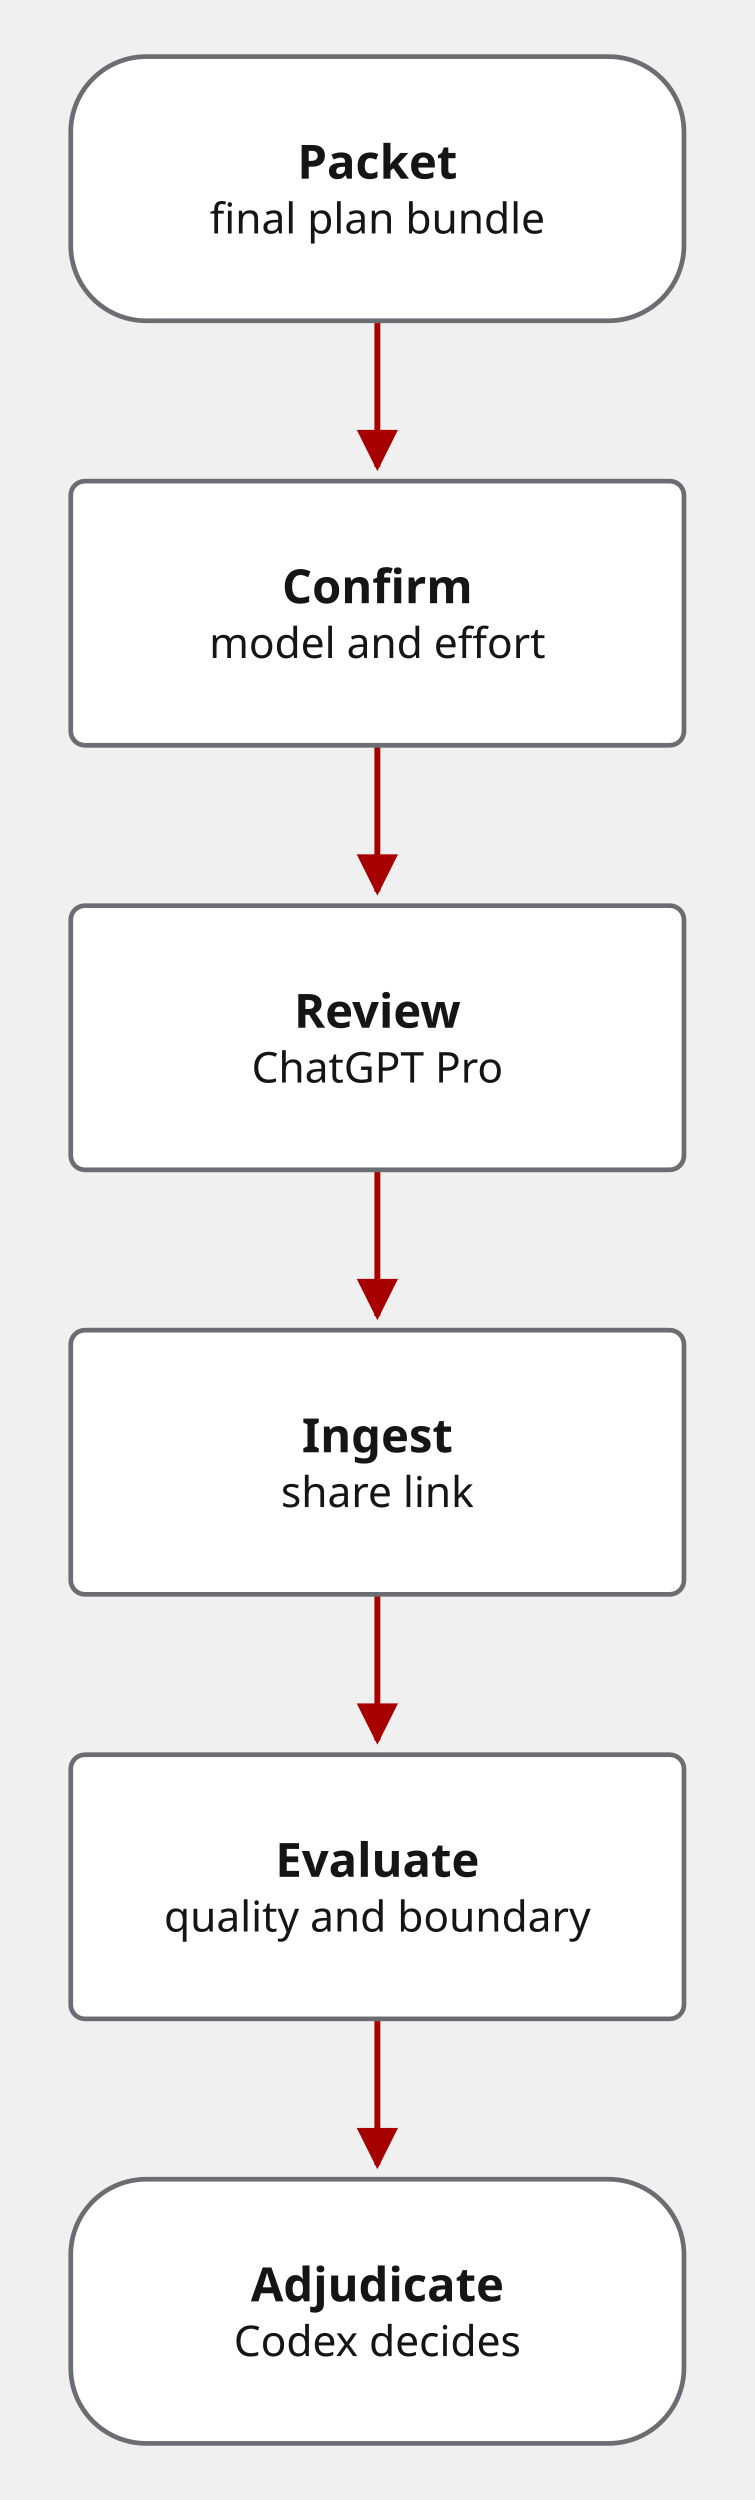
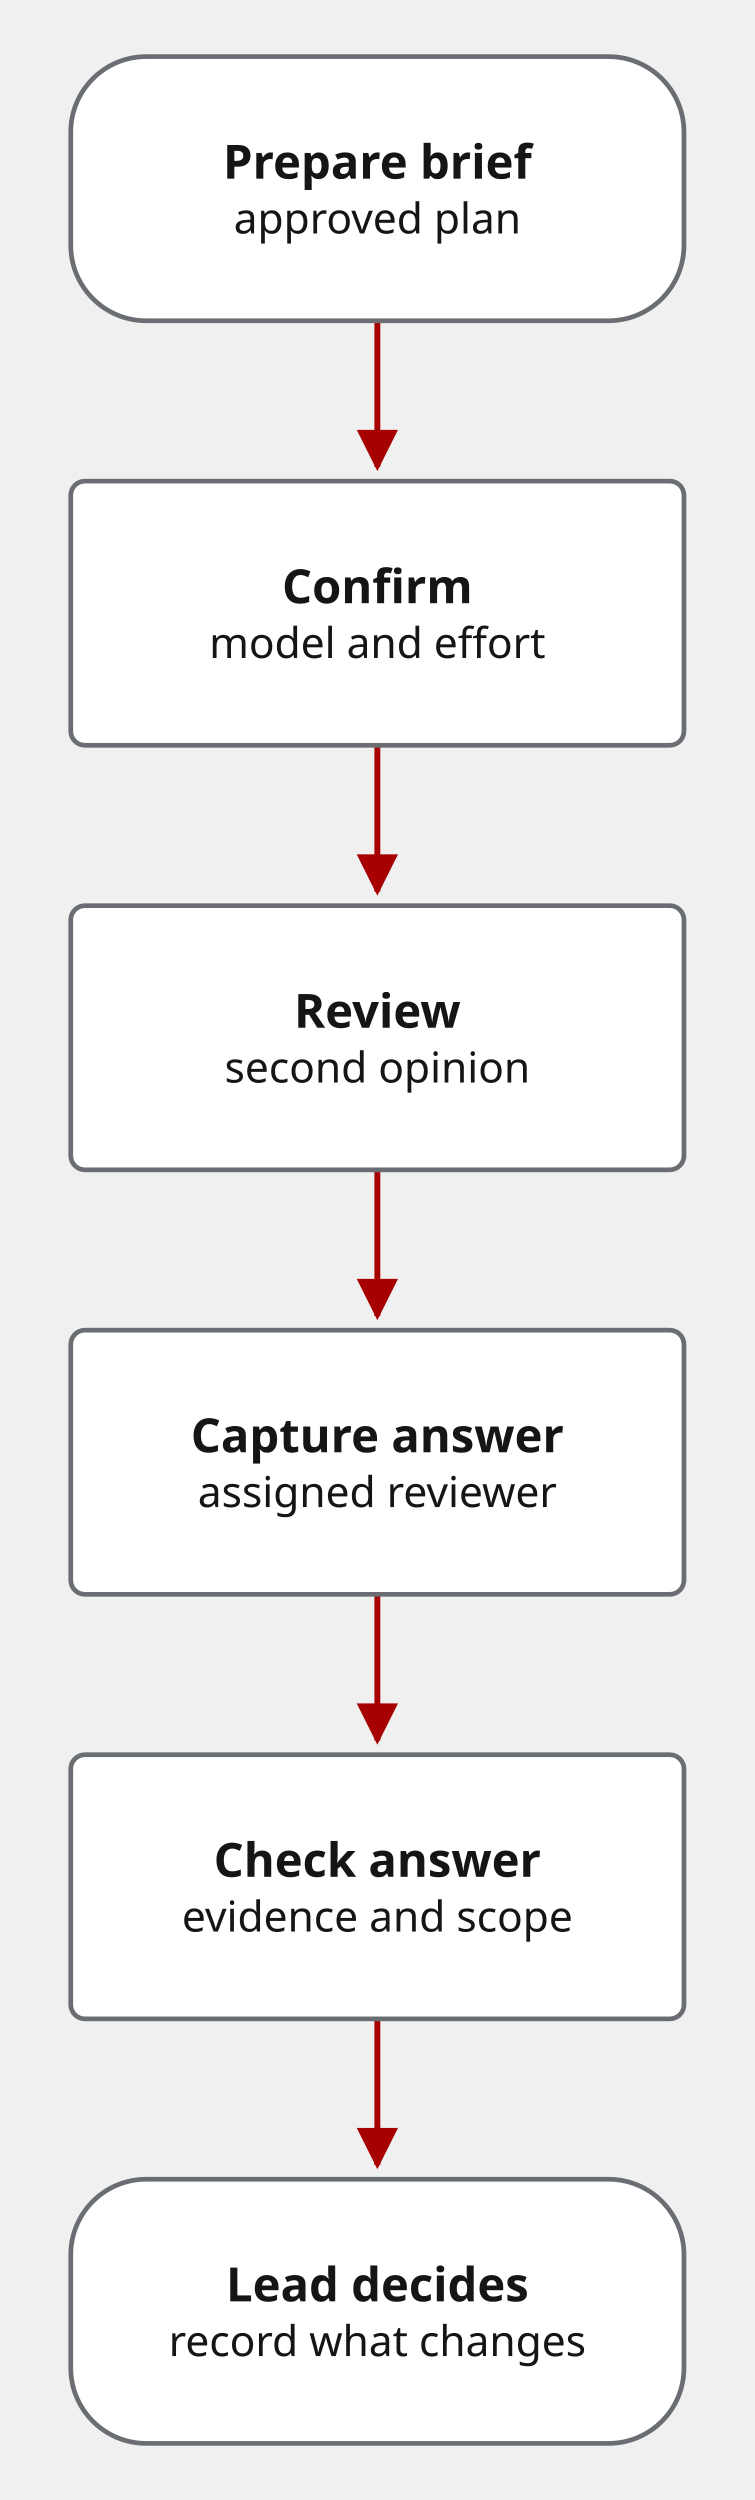
<svg xmlns="http://www.w3.org/2000/svg" width="320" height="1060" viewBox="0 0 320 1060" role="img" aria-labelledby="title desc" font-family="system-ui, sans-serif" fill="#151515">
+   <style id="diagram-theme">
+   /* Inherited color-scheme also follows an explicit page selection. */
+   @media (prefers-color-scheme: dark) {
+     [fill="#151515"] { fill: #edf2f9; }
+     [stroke="#151515"] { stroke: #edf2f9; }
+     [fill="#fff"] { fill: #1b2d44; }
+     [stroke="#fff"] { stroke: #111923; }
+     [fill="#6a6e73"] { fill: #8b9db4; }
+     [stroke="#6a6e73"] { stroke: #8b9db4; }
+     [fill="#fff4e5"] { fill: #332a1c; }
+     [stroke="#fff4e5"] { stroke: #332a1c; }
+     [fill="#8f5200"] { fill: #efb46f; }
+     [stroke="#8f5200"] { stroke: #efb46f; }
+     [fill="#a60000"] { fill: #ff8795; }
+     [stroke="#a60000"] { stroke: #ff8795; }
+     [fill="#760000"] { fill: #ffb1ba; }
+     [stroke="#760000"] { stroke: #ffb1ba; }
+   }
+ </style>
  <defs>
    <marker id="arrow" viewBox="0 0 10 10" refX="9" refY="5" markerWidth="7" markerHeight="7" orient="auto-start-reverse">
      <path d="M 0 0 L 10 5 L 0 10 z" fill="#a60000" />
    </marker>
  </defs>
  <path data-from="0" data-to="1" d="M 160,136 V 198" fill="none" stroke="#a60000" stroke-width="2.5" stroke-linejoin="round" marker-end="url(#arrow)" />
  <path data-from="1" data-to="2" d="M 160,316 V 378" fill="none" stroke="#a60000" stroke-width="2.5" stroke-linejoin="round" marker-end="url(#arrow)" />
  <path data-from="2" data-to="3" d="M 160,496 V 558" fill="none" stroke="#a60000" stroke-width="2.5" stroke-linejoin="round" marker-end="url(#arrow)" />
  <path data-from="3" data-to="4" d="M 160,676 V 738" fill="none" stroke="#a60000" stroke-width="2.5" stroke-linejoin="round" marker-end="url(#arrow)" />
  <path data-from="4" data-to="5" d="M 160,856 V 918" fill="none" stroke="#a60000" stroke-width="2.5" stroke-linejoin="round" marker-end="url(#arrow)" />
  <g data-node="0" data-x="160" data-y="80" data-width="260" data-height="112">
    <rect x="30.0" y="24.0" width="260" height="112" rx="32" fill="#fff" stroke="#6a6e73" stroke-width="2" />
-     <text x="160" y="68" text-anchor="middle" dominant-baseline="central" font-size="20" font-weight="600">Packet</text>
-     <text x="160" y="92" text-anchor="middle" dominant-baseline="central" font-size="18" font-weight="400">final plan bundle</text>
+     <text x="160" y="68" text-anchor="middle" dominant-baseline="central" font-size="20" font-weight="600">Prepare brief</text>
+     <text x="160" y="92" text-anchor="middle" dominant-baseline="central" font-size="18" font-weight="400">approved plan</text>
  </g>
  <g data-node="1" data-x="160" data-y="260" data-width="260" data-height="112">
    <rect x="30.0" y="204.0" width="260" height="112" rx="6" fill="#fff" stroke="#6a6e73" stroke-width="2" />
    <text x="160" y="248" text-anchor="middle" dominant-baseline="central" font-size="20" font-weight="600">Confirm</text>
    <text x="160" y="272" text-anchor="middle" dominant-baseline="central" font-size="18" font-weight="400">model and effort</text>
  </g>
  <g data-node="2" data-x="160" data-y="440" data-width="260" data-height="112">
    <rect x="30.0" y="384.0" width="260" height="112" rx="6" fill="#fff" stroke="#6a6e73" stroke-width="2" />
    <text x="160" y="428" text-anchor="middle" dominant-baseline="central" font-size="20" font-weight="600">Review</text>
-     <text x="160" y="452" text-anchor="middle" dominant-baseline="central" font-size="18" font-weight="400">ChatGPT Pro</text>
+     <text x="160" y="452" text-anchor="middle" dominant-baseline="central" font-size="18" font-weight="400">second opinion</text>
  </g>
  <g data-node="3" data-x="160" data-y="620" data-width="260" data-height="112">
    <rect x="30.0" y="564.0" width="260" height="112" rx="6" fill="#fff" stroke="#6a6e73" stroke-width="2" />
-     <text x="160" y="608" text-anchor="middle" dominant-baseline="central" font-size="20" font-weight="600">Ingest</text>
-     <text x="160" y="632" text-anchor="middle" dominant-baseline="central" font-size="18" font-weight="400">share link</text>
+     <text x="160" y="608" text-anchor="middle" dominant-baseline="central" font-size="20" font-weight="600">Capture answer</text>
+     <text x="160" y="632" text-anchor="middle" dominant-baseline="central" font-size="18" font-weight="400">assigned reviewer</text>
  </g>
  <g data-node="4" data-x="160" data-y="800" data-width="260" data-height="112">
    <rect x="30.0" y="744.0" width="260" height="112" rx="6" fill="#fff" stroke="#6a6e73" stroke-width="2" />
-     <text x="160" y="788" text-anchor="middle" dominant-baseline="central" font-size="20" font-weight="600">Evaluate</text>
-     <text x="160" y="812" text-anchor="middle" dominant-baseline="central" font-size="18" font-weight="400">quality and boundary</text>
+     <text x="160" y="788" text-anchor="middle" dominant-baseline="central" font-size="20" font-weight="600">Check answer</text>
+     <text x="160" y="812" text-anchor="middle" dominant-baseline="central" font-size="18" font-weight="400">evidence and scope</text>
  </g>
  <g data-node="5" data-x="160" data-y="980" data-width="260" data-height="112">
    <rect x="30.0" y="924.0" width="260" height="112" rx="32" fill="#fff" stroke="#6a6e73" stroke-width="2" />
-     <text x="160" y="968" text-anchor="middle" dominant-baseline="central" font-size="20" font-weight="600">Adjudicate</text>
-     <text x="160" y="992" text-anchor="middle" dominant-baseline="central" font-size="18" font-weight="400">Codex decides</text>
+     <text x="160" y="968" text-anchor="middle" dominant-baseline="central" font-size="20" font-weight="600">Lead decides</text>
+     <text x="160" y="992" text-anchor="middle" dominant-baseline="central" font-size="18" font-weight="400">record what changes</text>
  </g>
</svg>
